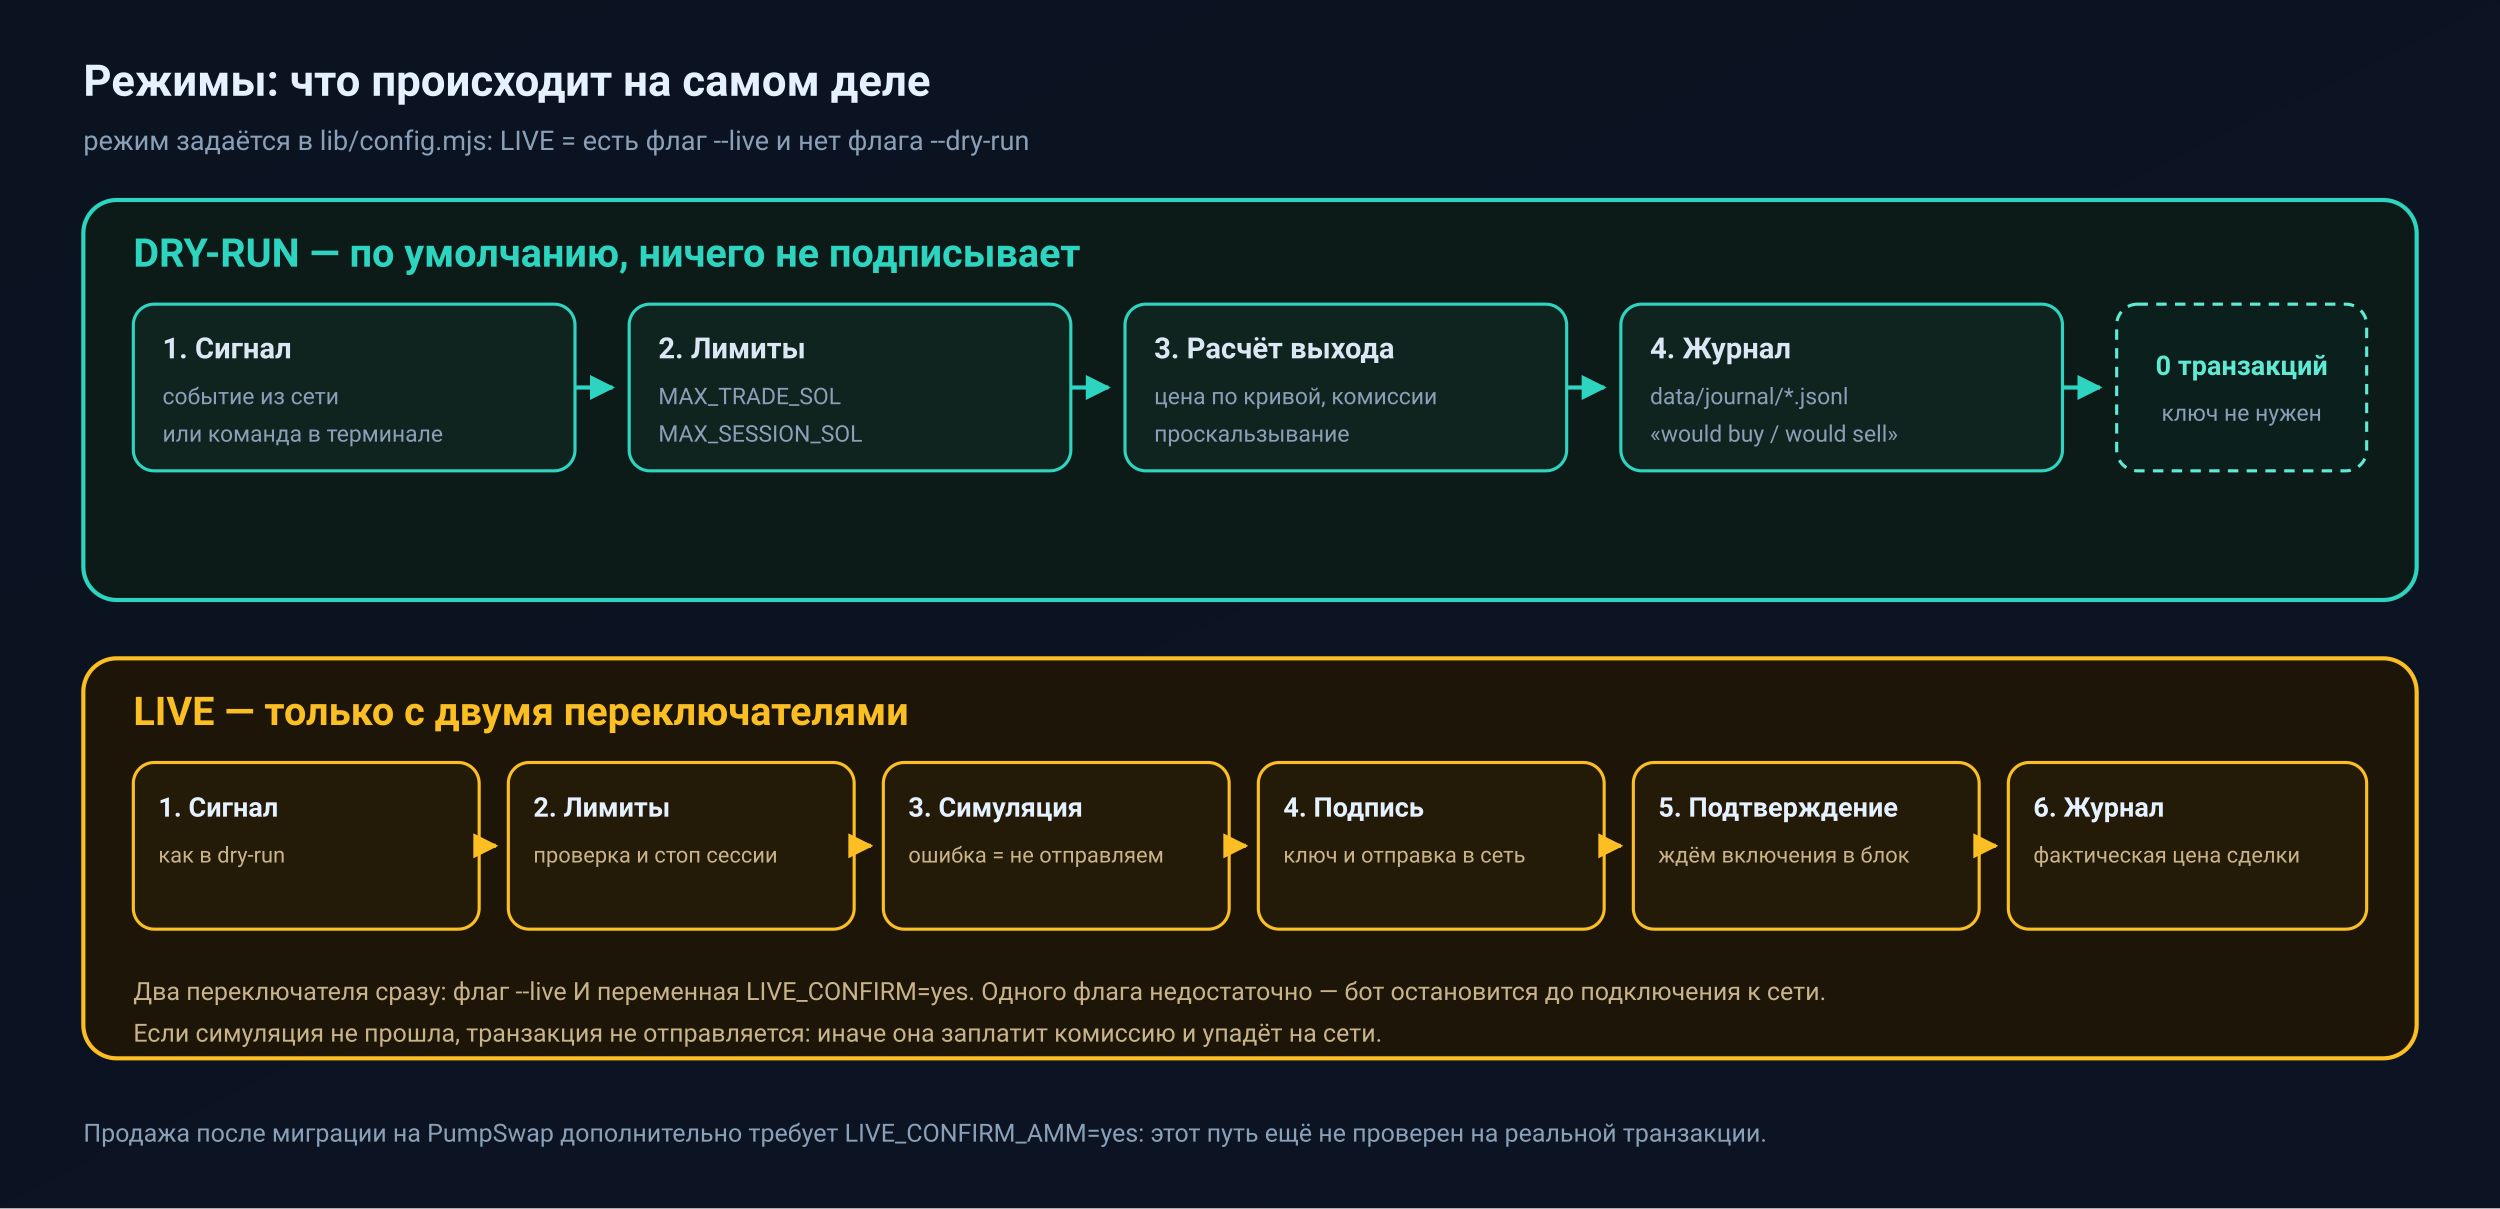
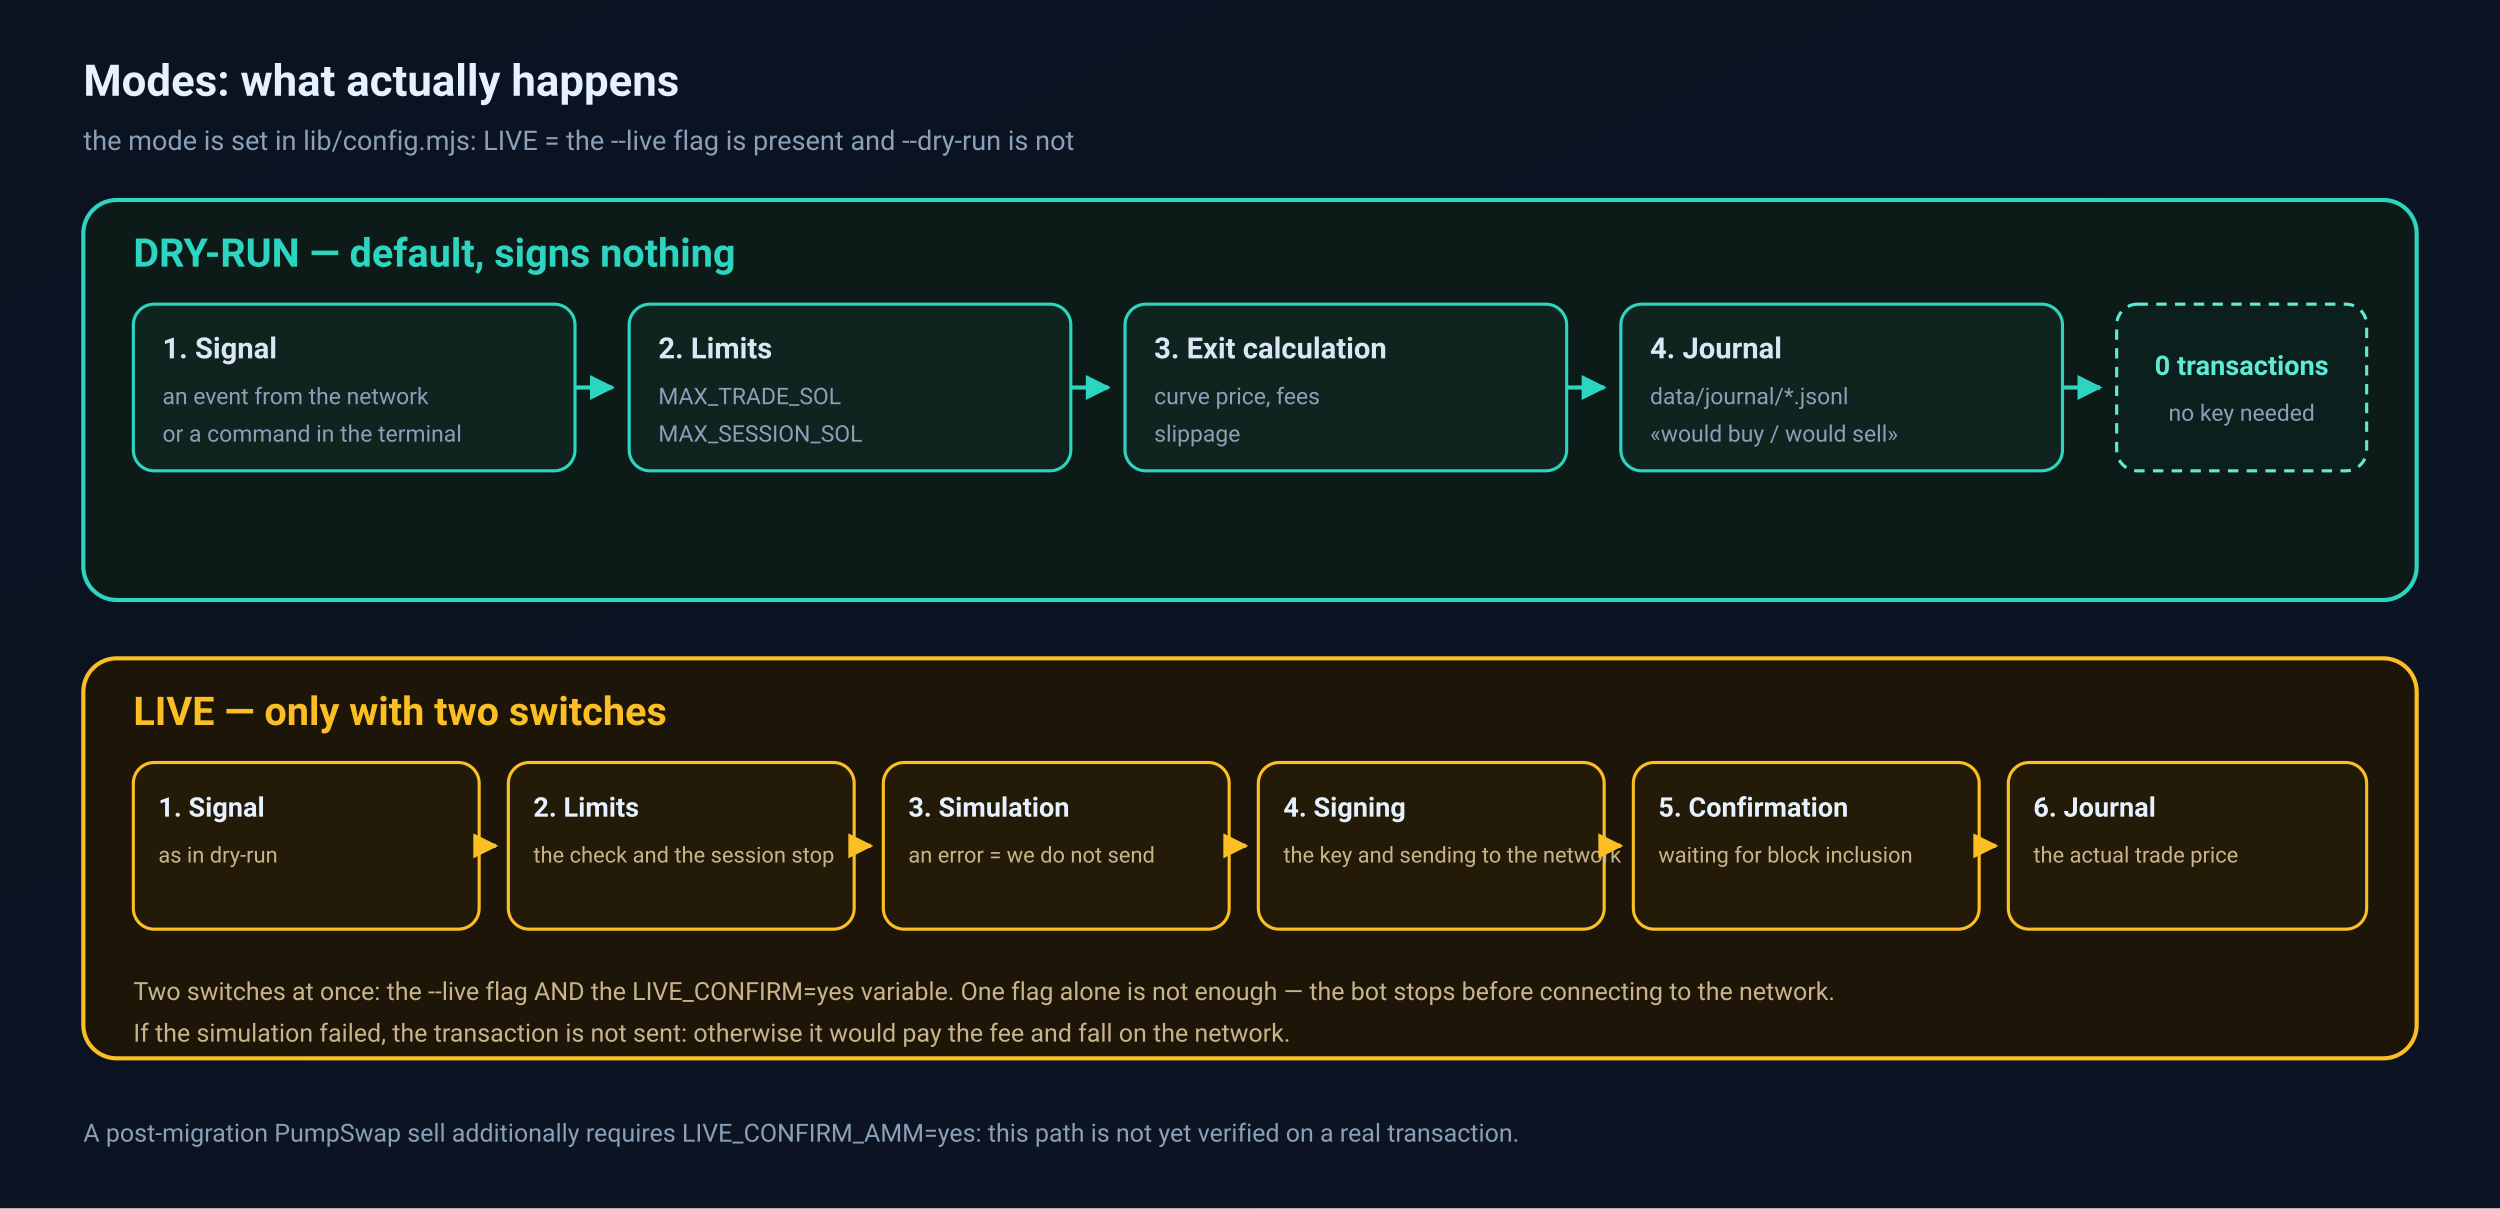
<svg xmlns="http://www.w3.org/2000/svg" width="1200" height="580" viewBox="0 0 1200 580" role="img" aria-labelledby="modesTitle modesDesc">
  <defs>
    <linearGradient id="modesBg" x1="0" y1="0" x2="1" y2="1">
      <stop offset="0" stop-color="#0b1220" />
      <stop offset="1" stop-color="#0c1424" />
    </linearGradient>
    <marker id="arrowTeal" viewBox="0 0 10 10" refX="9" refY="5" markerWidth="6" markerHeight="6" orient="auto-start-reverse">
      <path d="M0 0 L10 5 L0 10 z" fill="#2dd4bf" />
    </marker>
    <marker id="arrowAmber" viewBox="0 0 10 10" refX="9" refY="5" markerWidth="6" markerHeight="6" orient="auto-start-reverse">
      <path d="M0 0 L10 5 L0 10 z" fill="#fbbf24" />
    </marker>
  </defs>
  <rect width="1200" height="580" fill="url(#modesBg)" />
-   <text x="40" y="46" font-family="system-ui, -apple-system, Segoe UI, Roboto, Arial, sans-serif" font-size="21" font-weight="700" fill="#e6f1ff">Режимы: что происходит на самом деле</text>
-   <text x="40" y="72" font-family="system-ui, -apple-system, Segoe UI, Roboto, Arial, sans-serif" font-size="13" fill="#8aa0b8">режим задаётся в lib/config.mjs: LIVE = есть флаг --live и нет флага --dry-run</text>
+   <text x="40" y="46" font-family="system-ui, -apple-system, Segoe UI, Roboto, Arial, sans-serif" font-size="21" font-weight="700" fill="#e6f1ff">Modes: what actually happens</text>
+   <text x="40" y="72" font-family="system-ui, -apple-system, Segoe UI, Roboto, Arial, sans-serif" font-size="13" fill="#8aa0b8">the mode is set in lib/config.mjs: LIVE = the --live flag is present and --dry-run is not</text>
  <rect x="40" y="96" width="1120" height="192" rx="16" fill="#0d1b18" stroke="#2dd4bf" stroke-width="2" />
-   <text x="64" y="128" font-family="system-ui, -apple-system, Segoe UI, Roboto, Arial, sans-serif" font-size="19" font-weight="700" fill="#2dd4bf">DRY-RUN — по умолчанию, ничего не подписывает</text>
+   <text x="64" y="128" font-family="system-ui, -apple-system, Segoe UI, Roboto, Arial, sans-serif" font-size="19" font-weight="700" fill="#2dd4bf">DRY-RUN — default, signs nothing</text>
  <g>
    <rect x="64" y="146" width="212" height="80" rx="10" fill="#10241f" stroke="#2dd4bf" stroke-width="1.5" />
-     <text x="78" y="172" font-family="system-ui, -apple-system, Segoe UI, Roboto, Arial, sans-serif" font-size="14" font-weight="600" fill="#dbe7f5">1. Сигнал</text>
-     <text x="78" y="194" font-family="system-ui, -apple-system, Segoe UI, Roboto, Arial, sans-serif" font-size="11" fill="#8aa0b8">событие из сети</text>
-     <text x="78" y="212" font-family="system-ui, -apple-system, Segoe UI, Roboto, Arial, sans-serif" font-size="11" fill="#8aa0b8">или команда в терминале</text>
+     <text x="78" y="172" font-family="system-ui, -apple-system, Segoe UI, Roboto, Arial, sans-serif" font-size="14" font-weight="600" fill="#dbe7f5">1. Signal</text>
+     <text x="78" y="194" font-family="system-ui, -apple-system, Segoe UI, Roboto, Arial, sans-serif" font-size="11" fill="#8aa0b8">an event from the network</text>
+     <text x="78" y="212" font-family="system-ui, -apple-system, Segoe UI, Roboto, Arial, sans-serif" font-size="11" fill="#8aa0b8">or a command in the terminal</text>
  </g>
  <g>
    <rect x="302" y="146" width="212" height="80" rx="10" fill="#10241f" stroke="#2dd4bf" stroke-width="1.5" />
-     <text x="316" y="172" font-family="system-ui, -apple-system, Segoe UI, Roboto, Arial, sans-serif" font-size="14" font-weight="600" fill="#dbe7f5">2. Лимиты</text>
+     <text x="316" y="172" font-family="system-ui, -apple-system, Segoe UI, Roboto, Arial, sans-serif" font-size="14" font-weight="600" fill="#dbe7f5">2. Limits</text>
    <text x="316" y="194" font-family="system-ui, -apple-system, Segoe UI, Roboto, Arial, sans-serif" font-size="11" fill="#8aa0b8">MAX_TRADE_SOL</text>
    <text x="316" y="212" font-family="system-ui, -apple-system, Segoe UI, Roboto, Arial, sans-serif" font-size="11" fill="#8aa0b8">MAX_SESSION_SOL</text>
  </g>
  <g>
    <rect x="540" y="146" width="212" height="80" rx="10" fill="#10241f" stroke="#2dd4bf" stroke-width="1.5" />
-     <text x="554" y="172" font-family="system-ui, -apple-system, Segoe UI, Roboto, Arial, sans-serif" font-size="14" font-weight="600" fill="#dbe7f5">3. Расчёт выхода</text>
-     <text x="554" y="194" font-family="system-ui, -apple-system, Segoe UI, Roboto, Arial, sans-serif" font-size="11" fill="#8aa0b8">цена по кривой, комиссии</text>
-     <text x="554" y="212" font-family="system-ui, -apple-system, Segoe UI, Roboto, Arial, sans-serif" font-size="11" fill="#8aa0b8">проскальзывание</text>
+     <text x="554" y="172" font-family="system-ui, -apple-system, Segoe UI, Roboto, Arial, sans-serif" font-size="14" font-weight="600" fill="#dbe7f5">3. Exit calculation</text>
+     <text x="554" y="194" font-family="system-ui, -apple-system, Segoe UI, Roboto, Arial, sans-serif" font-size="11" fill="#8aa0b8">curve price, fees</text>
+     <text x="554" y="212" font-family="system-ui, -apple-system, Segoe UI, Roboto, Arial, sans-serif" font-size="11" fill="#8aa0b8">slippage</text>
  </g>
  <g>
    <rect x="778" y="146" width="212" height="80" rx="10" fill="#10241f" stroke="#2dd4bf" stroke-width="1.5" />
-     <text x="792" y="172" font-family="system-ui, -apple-system, Segoe UI, Roboto, Arial, sans-serif" font-size="14" font-weight="600" fill="#dbe7f5">4. Журнал</text>
+     <text x="792" y="172" font-family="system-ui, -apple-system, Segoe UI, Roboto, Arial, sans-serif" font-size="14" font-weight="600" fill="#dbe7f5">4. Journal</text>
    <text x="792" y="194" font-family="system-ui, -apple-system, Segoe UI, Roboto, Arial, sans-serif" font-size="11" fill="#8aa0b8">data/journal/*.jsonl</text>
    <text x="792" y="212" font-family="system-ui, -apple-system, Segoe UI, Roboto, Arial, sans-serif" font-size="11" fill="#8aa0b8">«would buy / would sell»</text>
  </g>
  <g>
    <rect x="1016" y="146" width="120" height="80" rx="10" fill="#0b1f1c" stroke="#5eead4" stroke-width="1.5" stroke-dasharray="5 4" />
-     <text x="1076" y="180" text-anchor="middle" font-family="system-ui, -apple-system, Segoe UI, Roboto, Arial, sans-serif" font-size="13" font-weight="700" fill="#5eead4">0 транзакций</text>
-     <text x="1076" y="202" text-anchor="middle" font-family="system-ui, -apple-system, Segoe UI, Roboto, Arial, sans-serif" font-size="11" fill="#8aa0b8">ключ не нужен</text>
+     <text x="1076" y="180" text-anchor="middle" font-family="system-ui, -apple-system, Segoe UI, Roboto, Arial, sans-serif" font-size="13" font-weight="700" fill="#5eead4">0 transactions</text>
+     <text x="1076" y="202" text-anchor="middle" font-family="system-ui, -apple-system, Segoe UI, Roboto, Arial, sans-serif" font-size="11" fill="#8aa0b8">no key needed</text>
  </g>
  <g stroke="#2dd4bf" stroke-width="2" fill="none" marker-end="url(#arrowTeal)">
    <path d="M276 186 H 294" />
    <path d="M514 186 H 532" />
    <path d="M752 186 H 770" />
    <path d="M990 186 H 1008" />
  </g>
  <rect x="40" y="316" width="1120" height="192" rx="16" fill="#1d1608" stroke="#fbbf24" stroke-width="2" />
-   <text x="64" y="348" font-family="system-ui, -apple-system, Segoe UI, Roboto, Arial, sans-serif" font-size="19" font-weight="700" fill="#fbbf24">LIVE — только с двумя переключателями</text>
+   <text x="64" y="348" font-family="system-ui, -apple-system, Segoe UI, Roboto, Arial, sans-serif" font-size="19" font-weight="700" fill="#fbbf24">LIVE — only with two switches</text>
  <g>
    <rect x="64" y="366" width="166" height="80" rx="10" fill="#241a08" stroke="#fbbf24" stroke-width="1.5" />
-     <text x="76" y="392" font-family="system-ui, -apple-system, Segoe UI, Roboto, Arial, sans-serif" font-size="13" font-weight="600" fill="#e6f1ff">1. Сигнал</text>
-     <text x="76" y="414" font-family="system-ui, -apple-system, Segoe UI, Roboto, Arial, sans-serif" font-size="10.5" fill="#c9b48a">как в dry-run</text>
+     <text x="76" y="392" font-family="system-ui, -apple-system, Segoe UI, Roboto, Arial, sans-serif" font-size="13" font-weight="600" fill="#e6f1ff">1. Signal</text>
+     <text x="76" y="414" font-family="system-ui, -apple-system, Segoe UI, Roboto, Arial, sans-serif" font-size="10.5" fill="#c9b48a">as in dry-run</text>
  </g>
  <g>
    <rect x="244" y="366" width="166" height="80" rx="10" fill="#241a08" stroke="#fbbf24" stroke-width="1.5" />
-     <text x="256" y="392" font-family="system-ui, -apple-system, Segoe UI, Roboto, Arial, sans-serif" font-size="13" font-weight="600" fill="#e6f1ff">2. Лимиты</text>
-     <text x="256" y="414" font-family="system-ui, -apple-system, Segoe UI, Roboto, Arial, sans-serif" font-size="10.5" fill="#c9b48a">проверка и стоп сессии</text>
+     <text x="256" y="392" font-family="system-ui, -apple-system, Segoe UI, Roboto, Arial, sans-serif" font-size="13" font-weight="600" fill="#e6f1ff">2. Limits</text>
+     <text x="256" y="414" font-family="system-ui, -apple-system, Segoe UI, Roboto, Arial, sans-serif" font-size="10.5" fill="#c9b48a">the check and the session stop</text>
  </g>
  <g>
    <rect x="424" y="366" width="166" height="80" rx="10" fill="#241a08" stroke="#fbbf24" stroke-width="1.5" />
-     <text x="436" y="392" font-family="system-ui, -apple-system, Segoe UI, Roboto, Arial, sans-serif" font-size="13" font-weight="600" fill="#e6f1ff">3. Симуляция</text>
-     <text x="436" y="414" font-family="system-ui, -apple-system, Segoe UI, Roboto, Arial, sans-serif" font-size="10.5" fill="#c9b48a">ошибка = не отправляем</text>
+     <text x="436" y="392" font-family="system-ui, -apple-system, Segoe UI, Roboto, Arial, sans-serif" font-size="13" font-weight="600" fill="#e6f1ff">3. Simulation</text>
+     <text x="436" y="414" font-family="system-ui, -apple-system, Segoe UI, Roboto, Arial, sans-serif" font-size="10.5" fill="#c9b48a">an error = we do not send</text>
  </g>
  <g>
    <rect x="604" y="366" width="166" height="80" rx="10" fill="#241a08" stroke="#fbbf24" stroke-width="1.5" />
-     <text x="616" y="392" font-family="system-ui, -apple-system, Segoe UI, Roboto, Arial, sans-serif" font-size="13" font-weight="600" fill="#e6f1ff">4. Подпись</text>
-     <text x="616" y="414" font-family="system-ui, -apple-system, Segoe UI, Roboto, Arial, sans-serif" font-size="10.5" fill="#c9b48a">ключ и отправка в сеть</text>
+     <text x="616" y="392" font-family="system-ui, -apple-system, Segoe UI, Roboto, Arial, sans-serif" font-size="13" font-weight="600" fill="#e6f1ff">4. Signing</text>
+     <text x="616" y="414" font-family="system-ui, -apple-system, Segoe UI, Roboto, Arial, sans-serif" font-size="10.5" fill="#c9b48a">the key and sending to the network</text>
  </g>
  <g>
    <rect x="784" y="366" width="166" height="80" rx="10" fill="#241a08" stroke="#fbbf24" stroke-width="1.5" />
-     <text x="796" y="392" font-family="system-ui, -apple-system, Segoe UI, Roboto, Arial, sans-serif" font-size="13" font-weight="600" fill="#e6f1ff">5. Подтверждение</text>
-     <text x="796" y="414" font-family="system-ui, -apple-system, Segoe UI, Roboto, Arial, sans-serif" font-size="10.5" fill="#c9b48a">ждём включения в блок</text>
+     <text x="796" y="392" font-family="system-ui, -apple-system, Segoe UI, Roboto, Arial, sans-serif" font-size="13" font-weight="600" fill="#e6f1ff">5. Confirmation</text>
+     <text x="796" y="414" font-family="system-ui, -apple-system, Segoe UI, Roboto, Arial, sans-serif" font-size="10.5" fill="#c9b48a">waiting for block inclusion</text>
  </g>
  <g>
    <rect x="964" y="366" width="172" height="80" rx="10" fill="#241a08" stroke="#fbbf24" stroke-width="1.5" />
-     <text x="976" y="392" font-family="system-ui, -apple-system, Segoe UI, Roboto, Arial, sans-serif" font-size="13" font-weight="600" fill="#e6f1ff">6. Журнал</text>
-     <text x="976" y="414" font-family="system-ui, -apple-system, Segoe UI, Roboto, Arial, sans-serif" font-size="10.5" fill="#c9b48a">фактическая цена сделки</text>
+     <text x="976" y="392" font-family="system-ui, -apple-system, Segoe UI, Roboto, Arial, sans-serif" font-size="13" font-weight="600" fill="#e6f1ff">6. Journal</text>
+     <text x="976" y="414" font-family="system-ui, -apple-system, Segoe UI, Roboto, Arial, sans-serif" font-size="10.5" fill="#c9b48a">the actual trade price</text>
  </g>
  <g stroke="#fbbf24" stroke-width="2" fill="none" marker-end="url(#arrowAmber)">
    <path d="M230 406 H 238" />
    <path d="M410 406 H 418" />
    <path d="M590 406 H 598" />
    <path d="M770 406 H 778" />
    <path d="M950 406 H 958" />
  </g>
-   <text x="64" y="480" font-family="system-ui, -apple-system, Segoe UI, Roboto, Arial, sans-serif" font-size="12" fill="#c9b48a">Два переключателя сразу: флаг --live И переменная LIVE_CONFIRM=yes. Одного флага недостаточно — бот остановится до подключения к сети.</text>
-   <text x="64" y="500" font-family="system-ui, -apple-system, Segoe UI, Roboto, Arial, sans-serif" font-size="12" fill="#c9b48a">Если симуляция не прошла, транзакция не отправляется: иначе она заплатит комиссию и упадёт на сети.</text>
-   <text x="40" y="548" font-family="system-ui, -apple-system, Segoe UI, Roboto, Arial, sans-serif" font-size="12" fill="#8aa0b8">Продажа после миграции на PumpSwap дополнительно требует LIVE_CONFIRM_AMM=yes: этот путь ещё не проверен на реальной транзакции.</text>
+   <text x="64" y="480" font-family="system-ui, -apple-system, Segoe UI, Roboto, Arial, sans-serif" font-size="12" fill="#c9b48a">Two switches at once: the --live flag AND the LIVE_CONFIRM=yes variable. One flag alone is not enough — the bot stops before connecting to the network.</text>
+   <text x="64" y="500" font-family="system-ui, -apple-system, Segoe UI, Roboto, Arial, sans-serif" font-size="12" fill="#c9b48a">If the simulation failed, the transaction is not sent: otherwise it would pay the fee and fall on the network.</text>
+   <text x="40" y="548" font-family="system-ui, -apple-system, Segoe UI, Roboto, Arial, sans-serif" font-size="12" fill="#8aa0b8">A post-migration PumpSwap sell additionally requires LIVE_CONFIRM_AMM=yes: this path is not yet verified on a real transaction.</text>
</svg>
